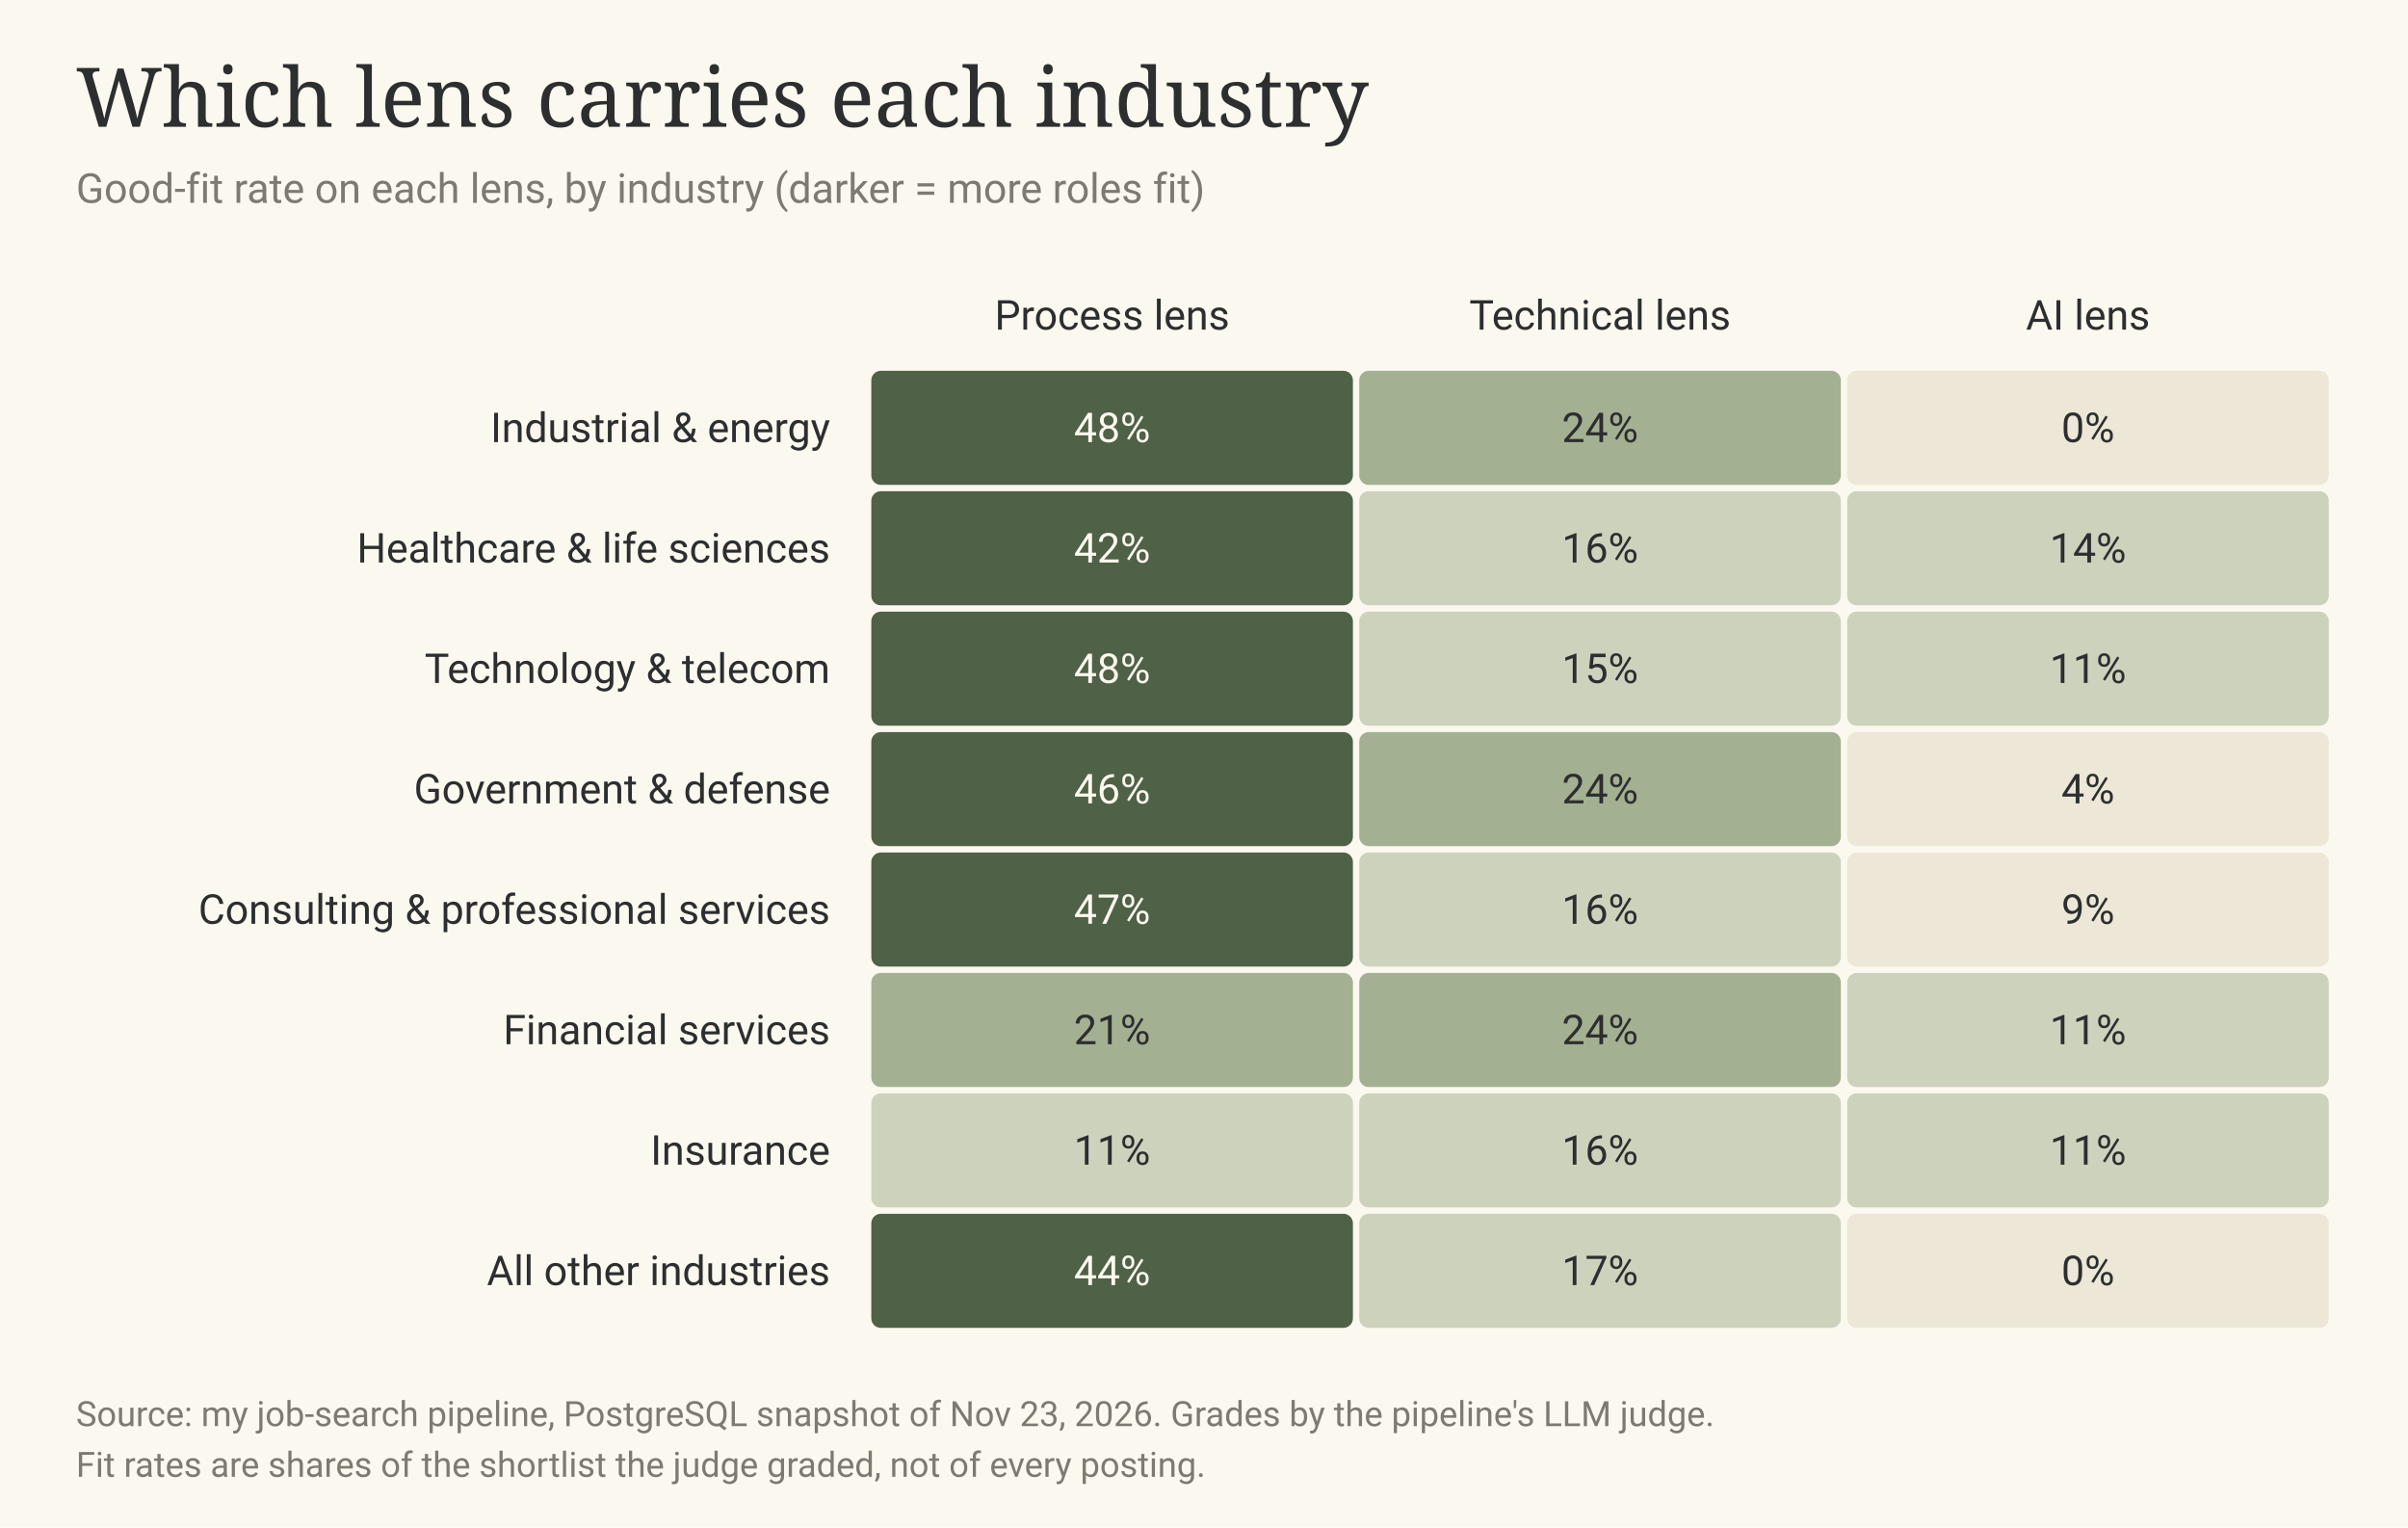
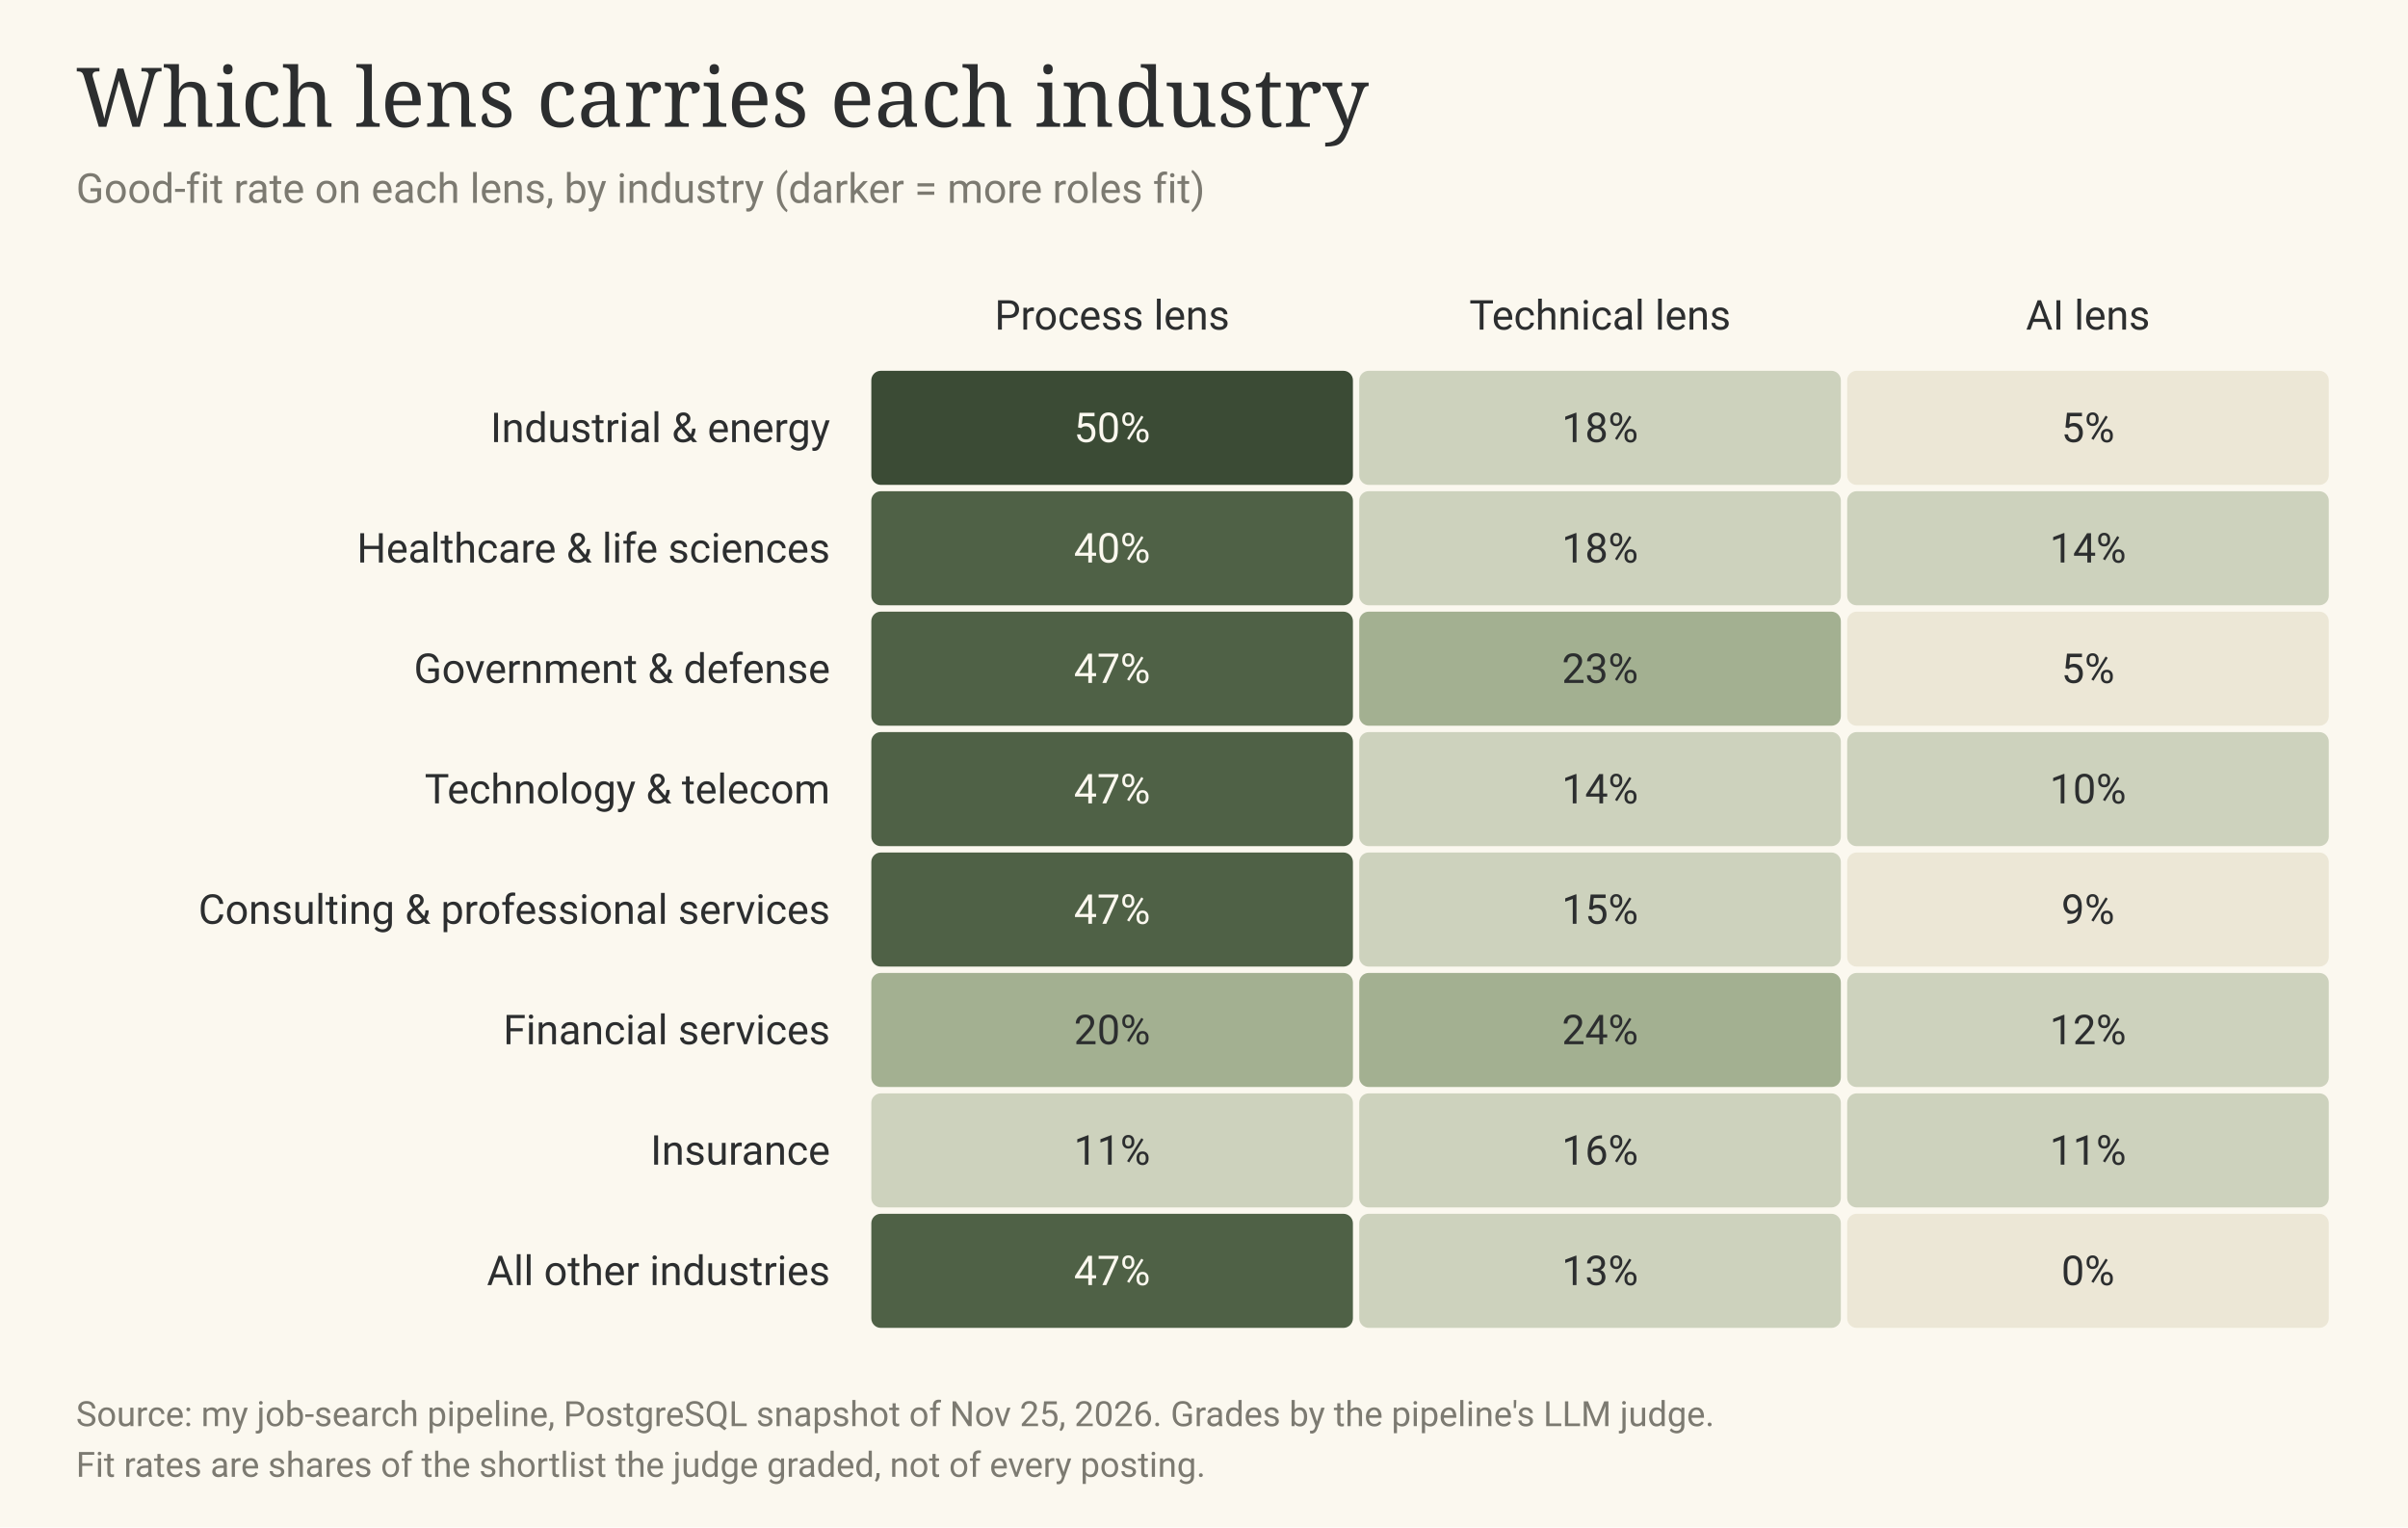
<svg xmlns="http://www.w3.org/2000/svg" viewBox="0 0 760 482" width="760" height="482" role="img" aria-labelledby="t d">
  <rect width="760" height="482" fill="#fbf8ef" />
  <text x="24" y="40" font-family="'Instrument Serif', 'Iowan Old Style', Georgia, serif" font-size="26" fill="#2c2e2f">Which lens carries each industry</text>
  <text x="24" y="64" font-family="-apple-system, BlinkMacSystemFont, 'Segoe UI', Roboto, Inter, sans-serif" font-size="13" fill="#7c7a71">Good-fit rate on each lens, by industry (darker = more roles fit)</text>
  <text x="351.0" y="104" text-anchor="middle" font-family="-apple-system, BlinkMacSystemFont, 'Segoe UI', Roboto, Inter, sans-serif" font-size="13" fill="#2c2e2f">Process lens</text>
  <text x="505.0" y="104" text-anchor="middle" font-family="-apple-system, BlinkMacSystemFont, 'Segoe UI', Roboto, Inter, sans-serif" font-size="13" fill="#2c2e2f">Technical lens</text>
  <text x="659.0" y="104" text-anchor="middle" font-family="-apple-system, BlinkMacSystemFont, 'Segoe UI', Roboto, Inter, sans-serif" font-size="13" fill="#2c2e2f">AI lens</text>
  <text x="262" y="139.5" text-anchor="end" font-family="-apple-system, BlinkMacSystemFont, 'Segoe UI', Roboto, Inter, sans-serif" font-size="13" fill="#2c2e2f">Industrial &amp; energy</text>
  <g>
-     <rect x="275.0" y="117.0" width="152.0" height="36" rx="3" fill="#4f6146" />
-     <text x="351.0" y="139.5" text-anchor="middle" font-family="-apple-system, BlinkMacSystemFont, 'Segoe UI', Roboto, Inter, sans-serif" font-size="13" fill="#fbf8ef">48%</text>
+     <rect x="275.0" y="117.0" width="152.0" height="36" rx="3" fill="#3b4b35" />
+     <text x="351.0" y="139.5" text-anchor="middle" font-family="-apple-system, BlinkMacSystemFont, 'Segoe UI', Roboto, Inter, sans-serif" font-size="13" fill="#fbf8ef">50%</text>
  </g>
  <g>
-     <rect x="429.0" y="117.0" width="152.0" height="36" rx="3" fill="#a3b091" />
-     <text x="505.0" y="139.5" text-anchor="middle" font-family="-apple-system, BlinkMacSystemFont, 'Segoe UI', Roboto, Inter, sans-serif" font-size="13" fill="#2c2e2f">24%</text>
+     <rect x="429.0" y="117.0" width="152.0" height="36" rx="3" fill="#cdd2bd" />
+     <text x="505.0" y="139.5" text-anchor="middle" font-family="-apple-system, BlinkMacSystemFont, 'Segoe UI', Roboto, Inter, sans-serif" font-size="13" fill="#2c2e2f">18%</text>
  </g>
  <g>
    <rect x="583.0" y="117.0" width="152.0" height="36" rx="3" fill="#ece7d6" />
-     <text x="659.0" y="139.5" text-anchor="middle" font-family="-apple-system, BlinkMacSystemFont, 'Segoe UI', Roboto, Inter, sans-serif" font-size="13" fill="#2c2e2f">0%</text>
+     <text x="659.0" y="139.5" text-anchor="middle" font-family="-apple-system, BlinkMacSystemFont, 'Segoe UI', Roboto, Inter, sans-serif" font-size="13" fill="#2c2e2f">5%</text>
  </g>
  <text x="262" y="177.5" text-anchor="end" font-family="-apple-system, BlinkMacSystemFont, 'Segoe UI', Roboto, Inter, sans-serif" font-size="13" fill="#2c2e2f">Healthcare &amp; life sciences</text>
  <g>
    <rect x="275.0" y="155.0" width="152.0" height="36" rx="3" fill="#4f6146" />
-     <text x="351.0" y="177.5" text-anchor="middle" font-family="-apple-system, BlinkMacSystemFont, 'Segoe UI', Roboto, Inter, sans-serif" font-size="13" fill="#fbf8ef">42%</text>
+     <text x="351.0" y="177.5" text-anchor="middle" font-family="-apple-system, BlinkMacSystemFont, 'Segoe UI', Roboto, Inter, sans-serif" font-size="13" fill="#fbf8ef">40%</text>
  </g>
  <g>
    <rect x="429.0" y="155.0" width="152.0" height="36" rx="3" fill="#cdd2bd" />
-     <text x="505.0" y="177.5" text-anchor="middle" font-family="-apple-system, BlinkMacSystemFont, 'Segoe UI', Roboto, Inter, sans-serif" font-size="13" fill="#2c2e2f">16%</text>
+     <text x="505.0" y="177.5" text-anchor="middle" font-family="-apple-system, BlinkMacSystemFont, 'Segoe UI', Roboto, Inter, sans-serif" font-size="13" fill="#2c2e2f">18%</text>
  </g>
  <g>
    <rect x="583.0" y="155.0" width="152.0" height="36" rx="3" fill="#cdd2bd" />
    <text x="659.0" y="177.5" text-anchor="middle" font-family="-apple-system, BlinkMacSystemFont, 'Segoe UI', Roboto, Inter, sans-serif" font-size="13" fill="#2c2e2f">14%</text>
  </g>
-   <text x="262" y="215.5" text-anchor="end" font-family="-apple-system, BlinkMacSystemFont, 'Segoe UI', Roboto, Inter, sans-serif" font-size="13" fill="#2c2e2f">Technology &amp; telecom</text>
+   <text x="262" y="215.5" text-anchor="end" font-family="-apple-system, BlinkMacSystemFont, 'Segoe UI', Roboto, Inter, sans-serif" font-size="13" fill="#2c2e2f">Government &amp; defense</text>
  <g>
    <rect x="275.0" y="193.0" width="152.0" height="36" rx="3" fill="#4f6146" />
-     <text x="351.0" y="215.5" text-anchor="middle" font-family="-apple-system, BlinkMacSystemFont, 'Segoe UI', Roboto, Inter, sans-serif" font-size="13" fill="#fbf8ef">48%</text>
+     <text x="351.0" y="215.5" text-anchor="middle" font-family="-apple-system, BlinkMacSystemFont, 'Segoe UI', Roboto, Inter, sans-serif" font-size="13" fill="#fbf8ef">47%</text>
  </g>
  <g>
-     <rect x="429.0" y="193.0" width="152.0" height="36" rx="3" fill="#cdd2bd" />
-     <text x="505.0" y="215.5" text-anchor="middle" font-family="-apple-system, BlinkMacSystemFont, 'Segoe UI', Roboto, Inter, sans-serif" font-size="13" fill="#2c2e2f">15%</text>
+     <rect x="429.0" y="193.0" width="152.0" height="36" rx="3" fill="#a3b091" />
+     <text x="505.0" y="215.5" text-anchor="middle" font-family="-apple-system, BlinkMacSystemFont, 'Segoe UI', Roboto, Inter, sans-serif" font-size="13" fill="#2c2e2f">23%</text>
  </g>
  <g>
-     <rect x="583.0" y="193.0" width="152.0" height="36" rx="3" fill="#cdd2bd" />
-     <text x="659.0" y="215.5" text-anchor="middle" font-family="-apple-system, BlinkMacSystemFont, 'Segoe UI', Roboto, Inter, sans-serif" font-size="13" fill="#2c2e2f">11%</text>
+     <rect x="583.0" y="193.0" width="152.0" height="36" rx="3" fill="#ece7d6" />
+     <text x="659.0" y="215.5" text-anchor="middle" font-family="-apple-system, BlinkMacSystemFont, 'Segoe UI', Roboto, Inter, sans-serif" font-size="13" fill="#2c2e2f">5%</text>
  </g>
-   <text x="262" y="253.5" text-anchor="end" font-family="-apple-system, BlinkMacSystemFont, 'Segoe UI', Roboto, Inter, sans-serif" font-size="13" fill="#2c2e2f">Government &amp; defense</text>
+   <text x="262" y="253.5" text-anchor="end" font-family="-apple-system, BlinkMacSystemFont, 'Segoe UI', Roboto, Inter, sans-serif" font-size="13" fill="#2c2e2f">Technology &amp; telecom</text>
  <g>
    <rect x="275.0" y="231.0" width="152.0" height="36" rx="3" fill="#4f6146" />
-     <text x="351.0" y="253.5" text-anchor="middle" font-family="-apple-system, BlinkMacSystemFont, 'Segoe UI', Roboto, Inter, sans-serif" font-size="13" fill="#fbf8ef">46%</text>
+     <text x="351.0" y="253.5" text-anchor="middle" font-family="-apple-system, BlinkMacSystemFont, 'Segoe UI', Roboto, Inter, sans-serif" font-size="13" fill="#fbf8ef">47%</text>
  </g>
  <g>
-     <rect x="429.0" y="231.0" width="152.0" height="36" rx="3" fill="#a3b091" />
-     <text x="505.0" y="253.5" text-anchor="middle" font-family="-apple-system, BlinkMacSystemFont, 'Segoe UI', Roboto, Inter, sans-serif" font-size="13" fill="#2c2e2f">24%</text>
+     <rect x="429.0" y="231.0" width="152.0" height="36" rx="3" fill="#cdd2bd" />
+     <text x="505.0" y="253.5" text-anchor="middle" font-family="-apple-system, BlinkMacSystemFont, 'Segoe UI', Roboto, Inter, sans-serif" font-size="13" fill="#2c2e2f">14%</text>
  </g>
  <g>
-     <rect x="583.0" y="231.0" width="152.0" height="36" rx="3" fill="#ece7d6" />
-     <text x="659.0" y="253.5" text-anchor="middle" font-family="-apple-system, BlinkMacSystemFont, 'Segoe UI', Roboto, Inter, sans-serif" font-size="13" fill="#2c2e2f">4%</text>
+     <rect x="583.0" y="231.0" width="152.0" height="36" rx="3" fill="#cdd2bd" />
+     <text x="659.0" y="253.5" text-anchor="middle" font-family="-apple-system, BlinkMacSystemFont, 'Segoe UI', Roboto, Inter, sans-serif" font-size="13" fill="#2c2e2f">10%</text>
  </g>
  <text x="262" y="291.5" text-anchor="end" font-family="-apple-system, BlinkMacSystemFont, 'Segoe UI', Roboto, Inter, sans-serif" font-size="13" fill="#2c2e2f">Consulting &amp; professional services</text>
  <g>
    <rect x="275.0" y="269.0" width="152.0" height="36" rx="3" fill="#4f6146" />
    <text x="351.0" y="291.5" text-anchor="middle" font-family="-apple-system, BlinkMacSystemFont, 'Segoe UI', Roboto, Inter, sans-serif" font-size="13" fill="#fbf8ef">47%</text>
  </g>
  <g>
    <rect x="429.0" y="269.0" width="152.0" height="36" rx="3" fill="#cdd2bd" />
-     <text x="505.0" y="291.5" text-anchor="middle" font-family="-apple-system, BlinkMacSystemFont, 'Segoe UI', Roboto, Inter, sans-serif" font-size="13" fill="#2c2e2f">16%</text>
+     <text x="505.0" y="291.5" text-anchor="middle" font-family="-apple-system, BlinkMacSystemFont, 'Segoe UI', Roboto, Inter, sans-serif" font-size="13" fill="#2c2e2f">15%</text>
  </g>
  <g>
    <rect x="583.0" y="269.0" width="152.0" height="36" rx="3" fill="#ece7d6" />
    <text x="659.0" y="291.5" text-anchor="middle" font-family="-apple-system, BlinkMacSystemFont, 'Segoe UI', Roboto, Inter, sans-serif" font-size="13" fill="#2c2e2f">9%</text>
  </g>
  <text x="262" y="329.5" text-anchor="end" font-family="-apple-system, BlinkMacSystemFont, 'Segoe UI', Roboto, Inter, sans-serif" font-size="13" fill="#2c2e2f">Financial services</text>
  <g>
    <rect x="275.0" y="307.0" width="152.0" height="36" rx="3" fill="#a3b091" />
-     <text x="351.0" y="329.5" text-anchor="middle" font-family="-apple-system, BlinkMacSystemFont, 'Segoe UI', Roboto, Inter, sans-serif" font-size="13" fill="#2c2e2f">21%</text>
+     <text x="351.0" y="329.5" text-anchor="middle" font-family="-apple-system, BlinkMacSystemFont, 'Segoe UI', Roboto, Inter, sans-serif" font-size="13" fill="#2c2e2f">20%</text>
  </g>
  <g>
    <rect x="429.0" y="307.0" width="152.0" height="36" rx="3" fill="#a3b091" />
    <text x="505.0" y="329.5" text-anchor="middle" font-family="-apple-system, BlinkMacSystemFont, 'Segoe UI', Roboto, Inter, sans-serif" font-size="13" fill="#2c2e2f">24%</text>
  </g>
  <g>
    <rect x="583.0" y="307.0" width="152.0" height="36" rx="3" fill="#cdd2bd" />
-     <text x="659.0" y="329.5" text-anchor="middle" font-family="-apple-system, BlinkMacSystemFont, 'Segoe UI', Roboto, Inter, sans-serif" font-size="13" fill="#2c2e2f">11%</text>
+     <text x="659.0" y="329.5" text-anchor="middle" font-family="-apple-system, BlinkMacSystemFont, 'Segoe UI', Roboto, Inter, sans-serif" font-size="13" fill="#2c2e2f">12%</text>
  </g>
  <text x="262" y="367.5" text-anchor="end" font-family="-apple-system, BlinkMacSystemFont, 'Segoe UI', Roboto, Inter, sans-serif" font-size="13" fill="#2c2e2f">Insurance</text>
  <g>
    <rect x="275.0" y="345.0" width="152.0" height="36" rx="3" fill="#cdd2bd" />
    <text x="351.0" y="367.5" text-anchor="middle" font-family="-apple-system, BlinkMacSystemFont, 'Segoe UI', Roboto, Inter, sans-serif" font-size="13" fill="#2c2e2f">11%</text>
  </g>
  <g>
    <rect x="429.0" y="345.0" width="152.0" height="36" rx="3" fill="#cdd2bd" />
    <text x="505.0" y="367.5" text-anchor="middle" font-family="-apple-system, BlinkMacSystemFont, 'Segoe UI', Roboto, Inter, sans-serif" font-size="13" fill="#2c2e2f">16%</text>
  </g>
  <g>
    <rect x="583.0" y="345.0" width="152.0" height="36" rx="3" fill="#cdd2bd" />
    <text x="659.0" y="367.5" text-anchor="middle" font-family="-apple-system, BlinkMacSystemFont, 'Segoe UI', Roboto, Inter, sans-serif" font-size="13" fill="#2c2e2f">11%</text>
  </g>
  <text x="262" y="405.5" text-anchor="end" font-family="-apple-system, BlinkMacSystemFont, 'Segoe UI', Roboto, Inter, sans-serif" font-size="13" fill="#2c2e2f">All other industries</text>
  <g>
    <rect x="275.0" y="383.0" width="152.0" height="36" rx="3" fill="#4f6146" />
-     <text x="351.0" y="405.5" text-anchor="middle" font-family="-apple-system, BlinkMacSystemFont, 'Segoe UI', Roboto, Inter, sans-serif" font-size="13" fill="#fbf8ef">44%</text>
+     <text x="351.0" y="405.5" text-anchor="middle" font-family="-apple-system, BlinkMacSystemFont, 'Segoe UI', Roboto, Inter, sans-serif" font-size="13" fill="#fbf8ef">47%</text>
  </g>
  <g>
    <rect x="429.0" y="383.0" width="152.0" height="36" rx="3" fill="#cdd2bd" />
-     <text x="505.0" y="405.5" text-anchor="middle" font-family="-apple-system, BlinkMacSystemFont, 'Segoe UI', Roboto, Inter, sans-serif" font-size="13" fill="#2c2e2f">17%</text>
+     <text x="505.0" y="405.5" text-anchor="middle" font-family="-apple-system, BlinkMacSystemFont, 'Segoe UI', Roboto, Inter, sans-serif" font-size="13" fill="#2c2e2f">13%</text>
  </g>
  <g>
    <rect x="583.0" y="383.0" width="152.0" height="36" rx="3" fill="#ece7d6" />
    <text x="659.0" y="405.5" text-anchor="middle" font-family="-apple-system, BlinkMacSystemFont, 'Segoe UI', Roboto, Inter, sans-serif" font-size="13" fill="#2c2e2f">0%</text>
  </g>
-   <text x="24" y="450" font-family="-apple-system, BlinkMacSystemFont, 'Segoe UI', Roboto, Inter, sans-serif" font-size="11" fill="#7c7a71">Source: my job-search pipeline, PostgreSQL snapshot of Nov 23, 2026. Grades by the pipeline's LLM judge.</text>
+   <text x="24" y="450" font-family="-apple-system, BlinkMacSystemFont, 'Segoe UI', Roboto, Inter, sans-serif" font-size="11" fill="#7c7a71">Source: my job-search pipeline, PostgreSQL snapshot of Nov 25, 2026. Grades by the pipeline's LLM judge.</text>
  <text x="24" y="466" font-family="-apple-system, BlinkMacSystemFont, 'Segoe UI', Roboto, Inter, sans-serif" font-size="11" fill="#7c7a71">Fit rates are shares of the shortlist the judge graded, not of every posting.</text>
</svg>
